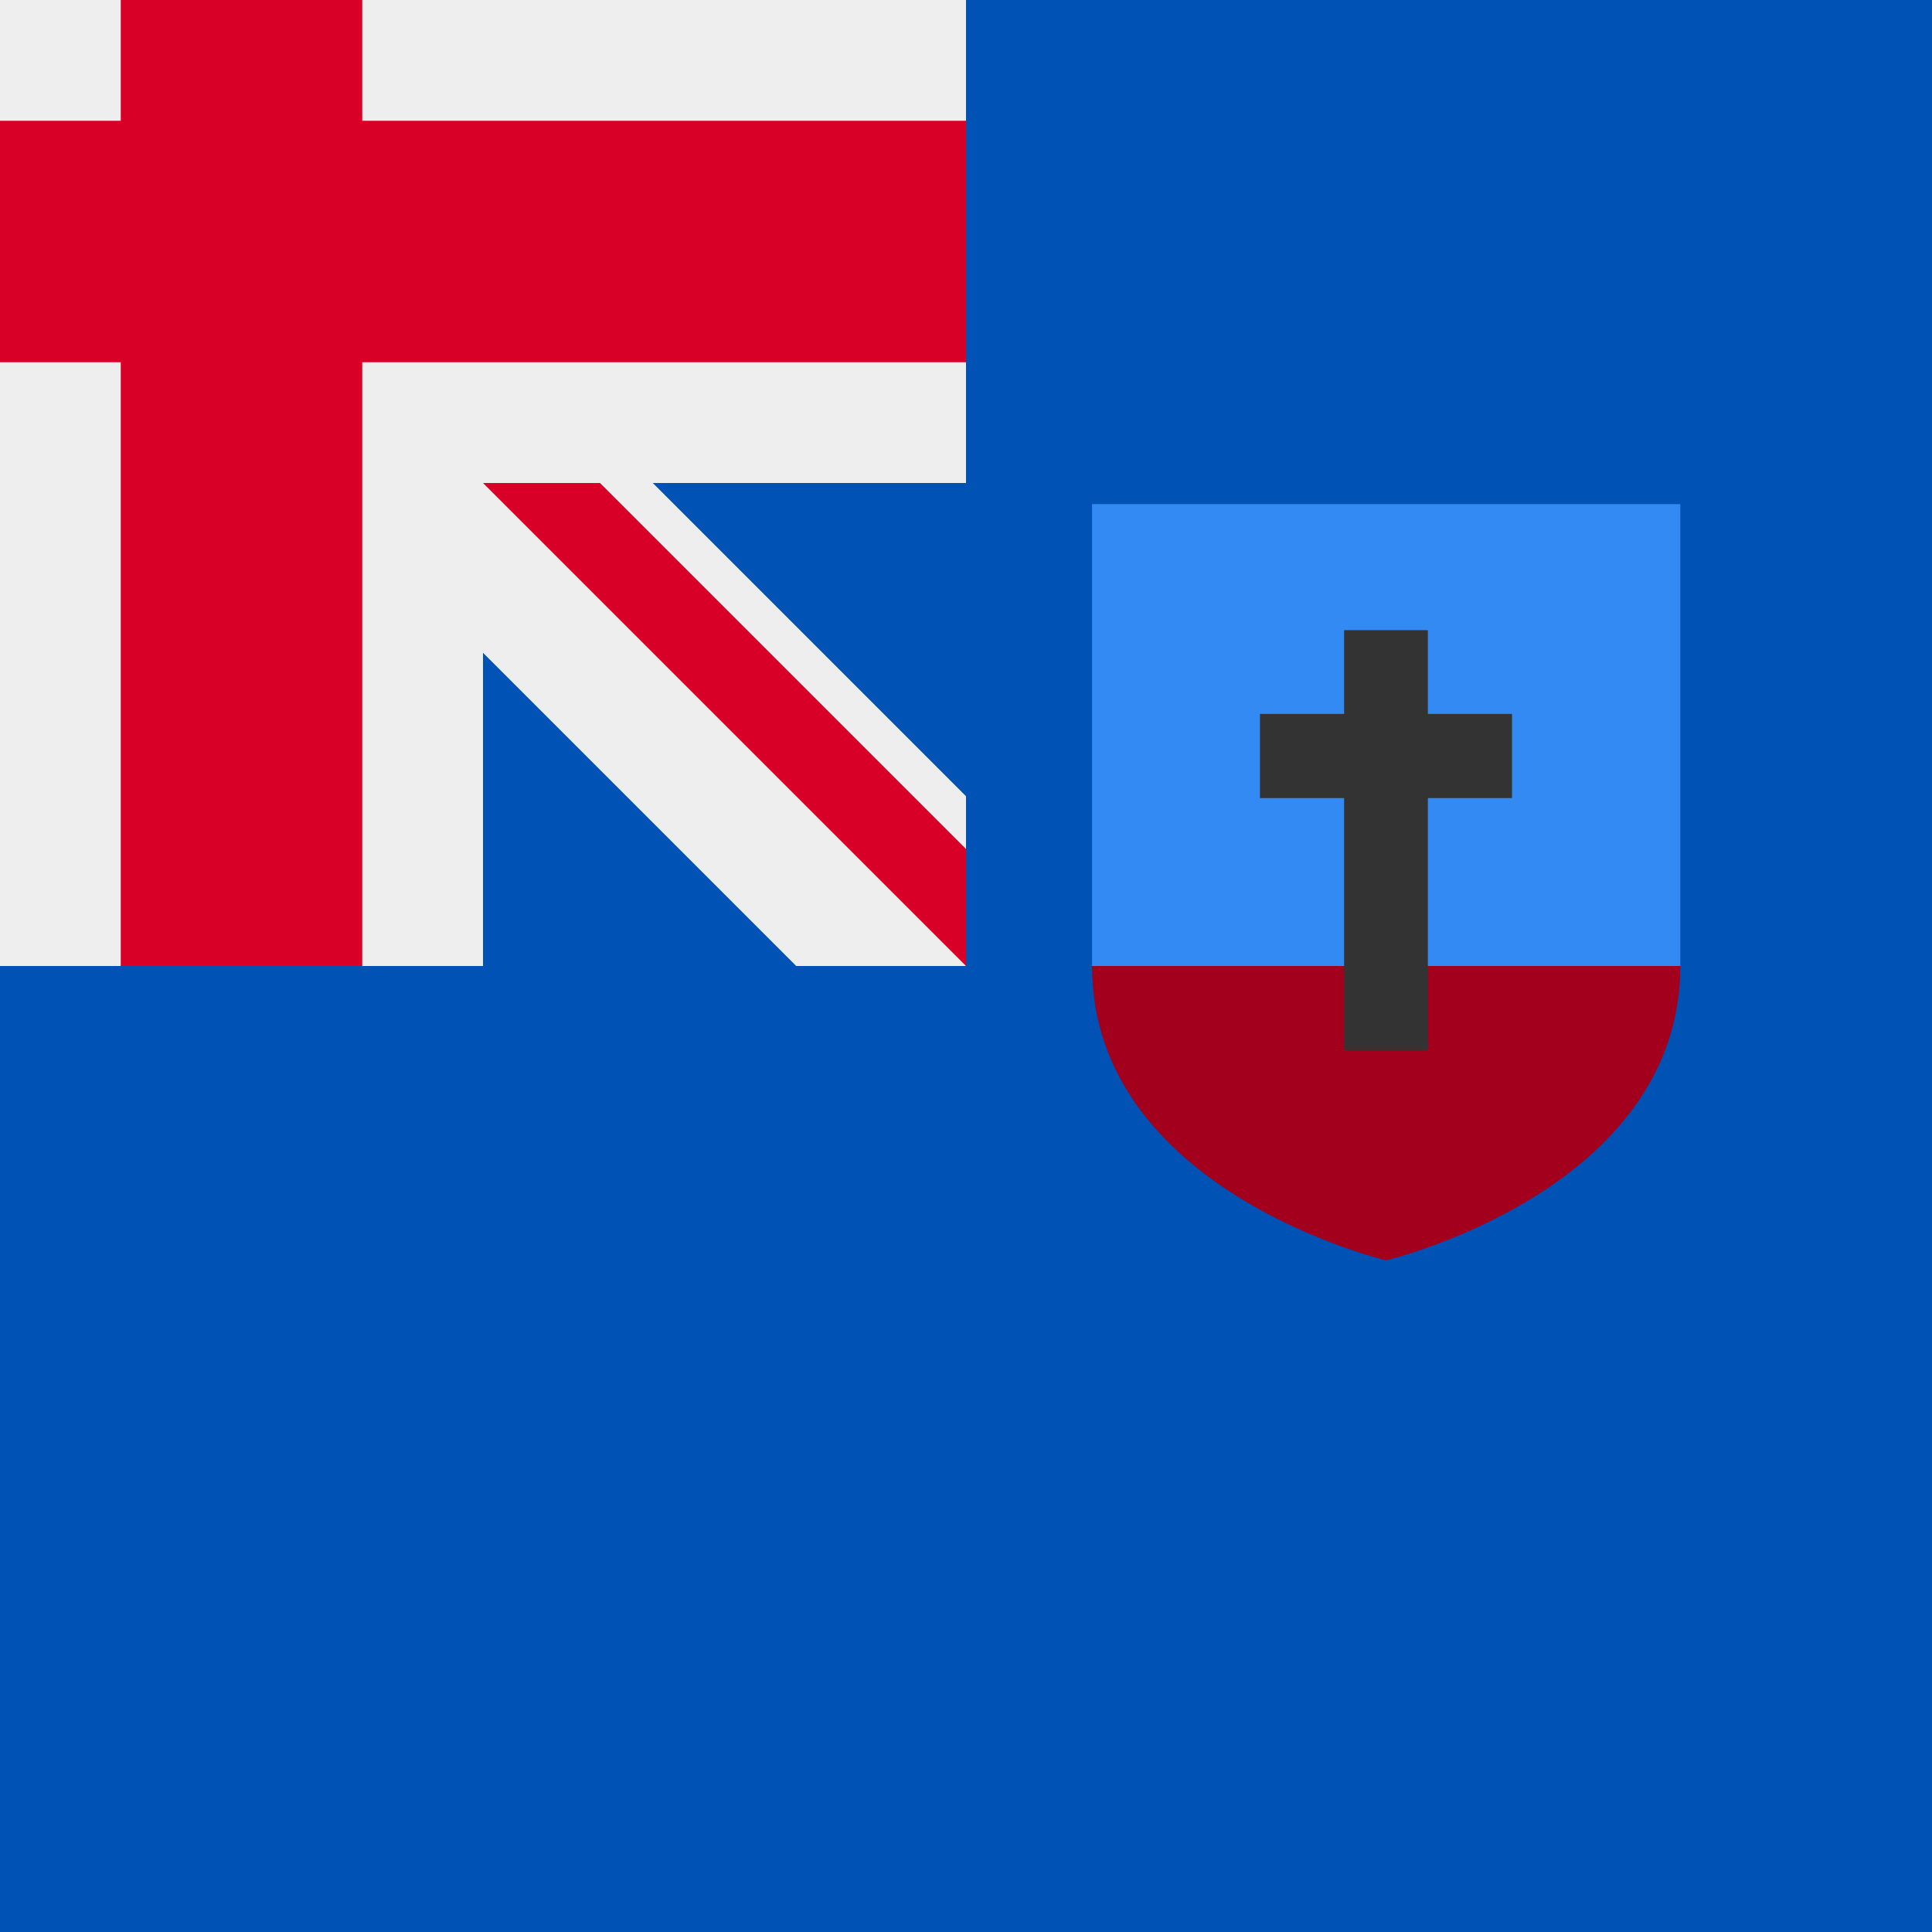
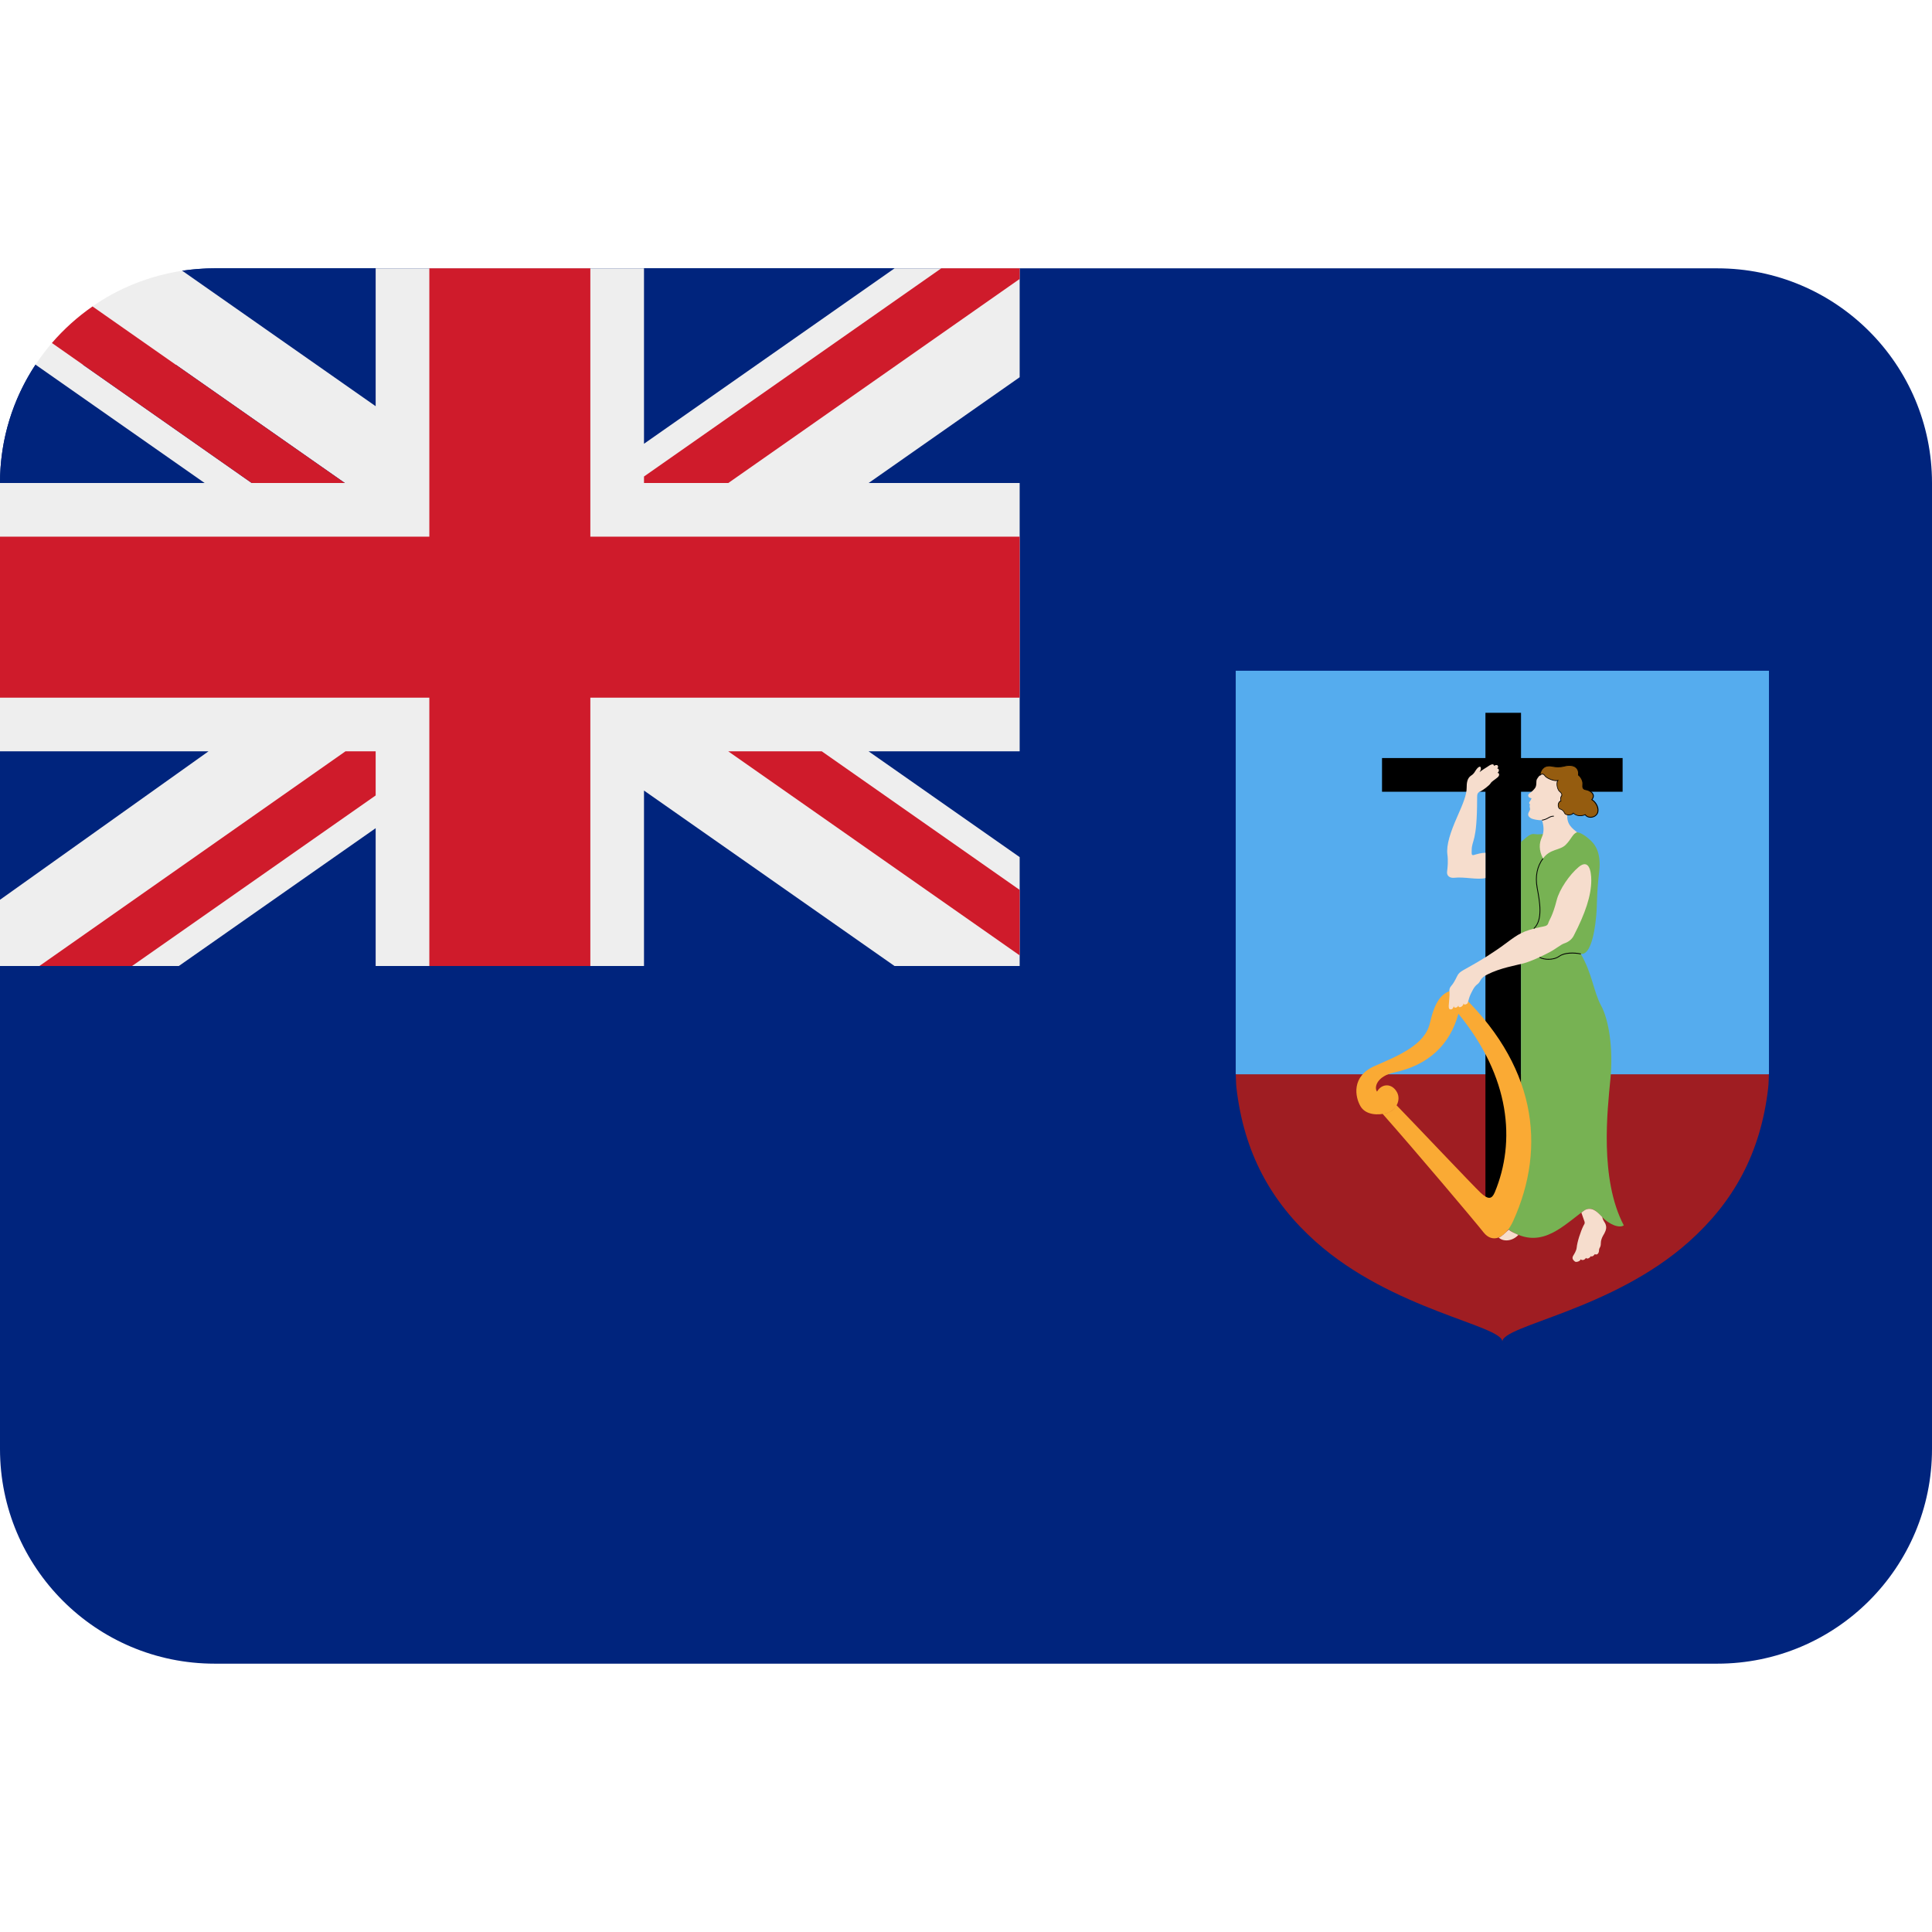
- <svg xmlns="http://www.w3.org/2000/svg" width="512" height="512" style="border-radius:50%" viewBox="0 0 512 512">
-   <path fill="#0052b4" d="M256 0h256v512H0V256Z" />
-   <path fill="#eee" d="M0 0v32l32 32L0 96v160h32l32-32 32 32h32v-83l83 83h45l-8-16 8-15v-14l-83-83h83V96l-32-32 32-32V0H96L64 32 32 0Z" />
-   <path fill="#d80027" d="M32 0v32H0v64h32v160h64V96h160V32H96V0Zm96 128 128 128v-31l-97-97z" />
-   <path fill="#338af3" d="M289.4 133.6V256l78 40.4 77.9-40.4V133.6h-156z" />
-   <path fill="#a2001d" d="M289.4 256c0 59.6 77.9 78 77.9 78s78-18.4 78-78h-156z" />
-   <path fill="#333" d="M400.7 189.2h-22.3V167h-22.2v22.2h-22.3v22.3h22.3v66.8h22.2v-66.8h22.3z" />
+ <svg xmlns="http://www.w3.org/2000/svg" viewBox="0 0 36 36">
+   <path fill="#00247D" d="M32 5H4c-.205 0-.407.015-.604.045l-.004 1.754-2.73-.004C.244 7.427 0 8.185 0 9v18c0 2.209 1.791 4 4 4h28c2.209 0 4-1.791 4-4V9c0-2.209-1.791-4-4-4z" />
+   <path fill="#55ACEE" d="M32.962 12.498h-9.936v7.52l4.968 2 4.968-2z" />
+   <path fill="#9F1D22" d="M23.026 20.018c.006.082.004.17.013.25.142 1.225.65 2.131 1.477 2.869 1.431 1.278 3.478 1.559 3.478 1.863 0-.305 2.047-.585 3.477-1.863.827-.738 1.337-1.645 1.477-2.869.009-.08.008-.168.013-.25h-9.935z" />
+   <path d="M28.342 14.753h1.893v-.628h-1.893v-.843h-.663v.843h-1.927v.628h1.927v7.954h.663z" />
+   <path fill="#77B253" d="M28.342 15.689c.114-.099.175-.158.244-.148.071.011.166.006.236-.016.07-.022.421-.065.564-.017.048.006.113.032.213.117.102.084.248.231.198.637-.05.406-.033.58-.054.807-.037.4-.128.732-.287.705.217.378.237.704.378.964.141.259.23.791.174 1.365-.055.574-.206 1.863.249 2.73-.076.054-.26 0-.423-.174-.161-.174-.233-.167-.368-.065-.41.312-.796.693-1.365.312-.13-.086-.17-.189-.076-.454.239-.661.354-1.566.316-1.992v-4.771z" />
+   <path fill="#FAAA34" d="M26.022 20.594c.347.357 1.43 1.503 1.569 1.633.141.13.207.12.262-.01.392-.943.293-2.145-.678-3.327-.157.581-.562.958-1.196 1.094-.323.069-.379.277-.32.357.088-.156.282-.162.375.017.074.147-.024.331-.186.38-.162.048-.401.043-.498-.126-.098-.167-.178-.558.271-.751.45-.196.933-.396 1.023-.798.093-.4.217-.595.488-.622 1.5 1.381 1.69 2.926 1.066 4.306-.151.335-.39.423-.553.218-.162-.207-1.297-1.549-1.882-2.21.135-.009.224-.084.259-.161z" />
+   <path fill="#F6DDCD" d="M28.733 15.282c.03.093.046.212-.003.319-.05.109-.06.239.022.396.131-.184.314-.147.422-.255.109-.108.131-.211.213-.233-.082-.07-.207-.146-.18-.352.027-.206.314-.374.054-.688-.167-.203-.411-.146-.517-.068-.05.037-.092.089-.109.125-.015.035.005.115-.035.163-.026.033-.059.065-.097.092-.024.017-.04.043-.014.073.01.012.029.015.05.022-.011.025-.025.049-.039.067-.013.016-.008.032.009.045-.021.065.019.073-.009.121-.022.042-.055.092.032.141.025.014.141.04.201.032zm-1.054 1.079c-.15.038-.393-.027-.58-.005-.08.009-.145-.033-.135-.113.011-.082.022-.207.006-.321-.024-.177.06-.422.179-.693.12-.271.18-.422.18-.549 0-.085.007-.179.083-.228.057-.036.067-.071.088-.1.045-.068.089-.084.093-.044.005.025-.004.047-.025.08.049-.04.13-.088.151-.102.018-.013.113-.081.118-.017.039-.019.066-.018.073.002.011.023.004.032-.014.048.026-.006.059.042.005.084.027-.01.056.037.006.081-.052.045-.112.076-.132.112-.018.035-.147.133-.198.155-.05.022-.053.051-.053.127 0 .834-.101.767-.101.967 0 .054-.011.103.043.086.056-.016.134-.041.214-.041v.471zm.034 1.798c.245-.124.524-.168.671-.207.146-.037.38-.151.493-.211.113-.059.205-.14.27-.162.065-.021.139-.066.179-.147.212-.411.325-.742.325-1.028 0-.19-.05-.4-.233-.25-.172.143-.36.418-.411.618-.077.304-.14.368-.157.429-.016.059-.077.059-.152.075-.318.071-.395.12-.633.298-.239.179-.498.336-.673.433-.173.097-.204.108-.243.187-.038.079-.072.138-.105.174-.033.035-.043.076-.035.119.006.035-.01.197-.014.252-.002.054.011.068.033.07.021.002.051-.008.062-.073-.012.066.079.043.084-.005-.003.07.092.029.098-.036 0 .045.071.014.077-.008.017-.055.031-.114.052-.157.031-.063.066-.145.128-.19.07-.051.037-.108.184-.181zm1.754 4.437c.018.059.046.127.058.166.012.041-.009.054-.02.078-.057.117-.117.307-.126.41-.007.06-.047.118-.066.151-.021.038-.014.07.035.107.023.017.098-.006.105-.043.028.026.077.015.098-.026.024.026.065.008.092-.032.025.017.061-.015.074-.038.037.02.078-.004.079-.078 0-.014.01-.041.021-.057.009-.018.014-.053.013-.083-.001-.03.018-.089.044-.132.025-.041.07-.115.05-.186-.016-.066-.046-.061-.069-.155-.06-.063-.141-.149-.225-.153-.085-.005-.134.05-.163.071zm-1.54.464c.075.076.245.079.366-.049-.044-.019-.14-.062-.183-.098-.059.061-.128.129-.183.147z" />
+   <path fill="#955C0F" d="M28.693 14.449c.029-.193.165-.188.252-.168.035.008.121.016.202-.006.16-.043.282.014.267.168.043.032.088.108.08.173-.007.065.006.092.064.101.06.008.188.081.104.184.082.049.144.173.101.257-.043.083-.175.097-.227.021-.061.027-.157.032-.218-.03-.041.048-.145.043-.164 0-.018-.044-.049-.066-.088-.079-.043-.014-.047-.133.019-.146-.01-.035-.006-.076.011-.094.015-.02.003-.055-.036-.084-.037-.03-.07-.144-.033-.206-.063.022-.208-.04-.238-.084-.027-.042-.068-.045-.096-.007z" />
+   <path d="M29.638 15.237c-.043 0-.081-.018-.104-.048-.063.027-.154.028-.215-.028-.022.022-.057.031-.088.031l-.02-.001c-.031-.004-.055-.018-.063-.038-.016-.038-.042-.062-.083-.074-.027-.009-.038-.048-.037-.08.002-.032.016-.068.05-.079-.009-.037-.003-.075.014-.094.011-.014.003-.045-.035-.073-.037-.03-.068-.135-.042-.201l-.018.001c-.074 0-.186-.052-.213-.091-.013-.02-.028-.031-.044-.031h-.001c-.015 0-.028.008-.039.023l-.014-.005c.012-.073.039-.125.082-.155.045-.031.103-.037.18-.02.034.007.12.015.198-.006.095-.025.177-.016.227.026.038.032.056.083.05.146.045.035.088.112.08.177-.007.064.006.085.058.092.041.005.11.039.132.092.009.022.012.056-.019.097.082.053.141.176.097.263-.022.042-.068.071-.121.075l-.012.001zm-.099-.067l.003.005c.022.031.063.05.105.046.047-.003.089-.028.108-.066.041-.081-.02-.201-.098-.248l-.008-.004.006-.007c.025-.031.032-.061.021-.089-.019-.046-.082-.078-.12-.083-.068-.009-.077-.047-.071-.109.008-.06-.033-.134-.077-.166l-.003-.002v-.004c.007-.06-.009-.107-.044-.137-.045-.038-.124-.046-.213-.023-.081.022-.17.014-.206.006-.074-.017-.127-.011-.167.017-.035.024-.059.064-.071.121.01-.007.021-.011.032-.011h.002c.021 0 .041.014.056.038.024.035.134.085.201.085.011 0 .021-.001.029-.004l.019-.006-.01.018c-.035.057-.005.167.031.196.02.015.033.032.04.049.007.018.006.034-.003.045-.015.017-.019.054-.01.088l.003.008-.008.001c-.031.006-.044.039-.045.067-.002.032.009.06.025.065.046.014.076.042.093.083.007.014.025.025.052.028.031.005.076-.002.1-.03l.006-.006.005.006c.057.057.146.055.21.028l.007-.005zm-.805.12l-.002-.015c.051-.007.085-.025.115-.042s.059-.032.097-.032h.009v.015c-.039-.002-.065.012-.098.03-.032.018-.067.037-.121.044zm-.149 2.018l-.01-.011c.171-.157.108-.495.062-.742l-.003-.015c-.037-.213 0-.397.111-.547l.012.009c-.108.146-.145.327-.107.535l.002.015c.047.251.111.594-.067.756zm.268.575c-.06 0-.119-.012-.168-.037l.006-.014c.11.055.27.045.362-.021.096-.07.272-.072.406-.043l-.004.015c-.123-.026-.301-.026-.395.041-.054.039-.13.059-.207.059z" />
+   <path fill="#00247D" d="M19 18V5H4c-.32 0-.604.045-.604.045l-.004 1.754-2.73-.004S.62 6.854.535 7C.195 7.589 0 8.272 0 9v9h19z" />
+   <path fill="#EEE" d="M19 5h-2.331L12 8.269V5H7v2.569L3.396 5.045c-.614.094-1.19.325-1.672.665L6.426 9H4.69L.967 6.391c-.11.129-.211.262-.305.404L3.813 9H0v5h3.885L0 16.766V18h3.332L7 15.432V18h5v-3.269L16.668 18H19v-2.029L16.185 14H19V9h-2.814L19 7.029V5z" />
+   <path fill="#CF1B2B" d="M11 5H8v5H0v3h8v5h3v-5h8v-3h-8z" />
+   <path fill="#CF1B2B" d="M19 5h-1.461L12 8.879V9h1.571L19 5.198zm-17.276.71c-.281.195-.534.423-.757.681L4.69 9h1.735L1.724 5.71zM6.437 14L.734 18h1.727L7 14.822V14zM19 17.802v-1.22L15.313 14H13.57z" />
</svg>
